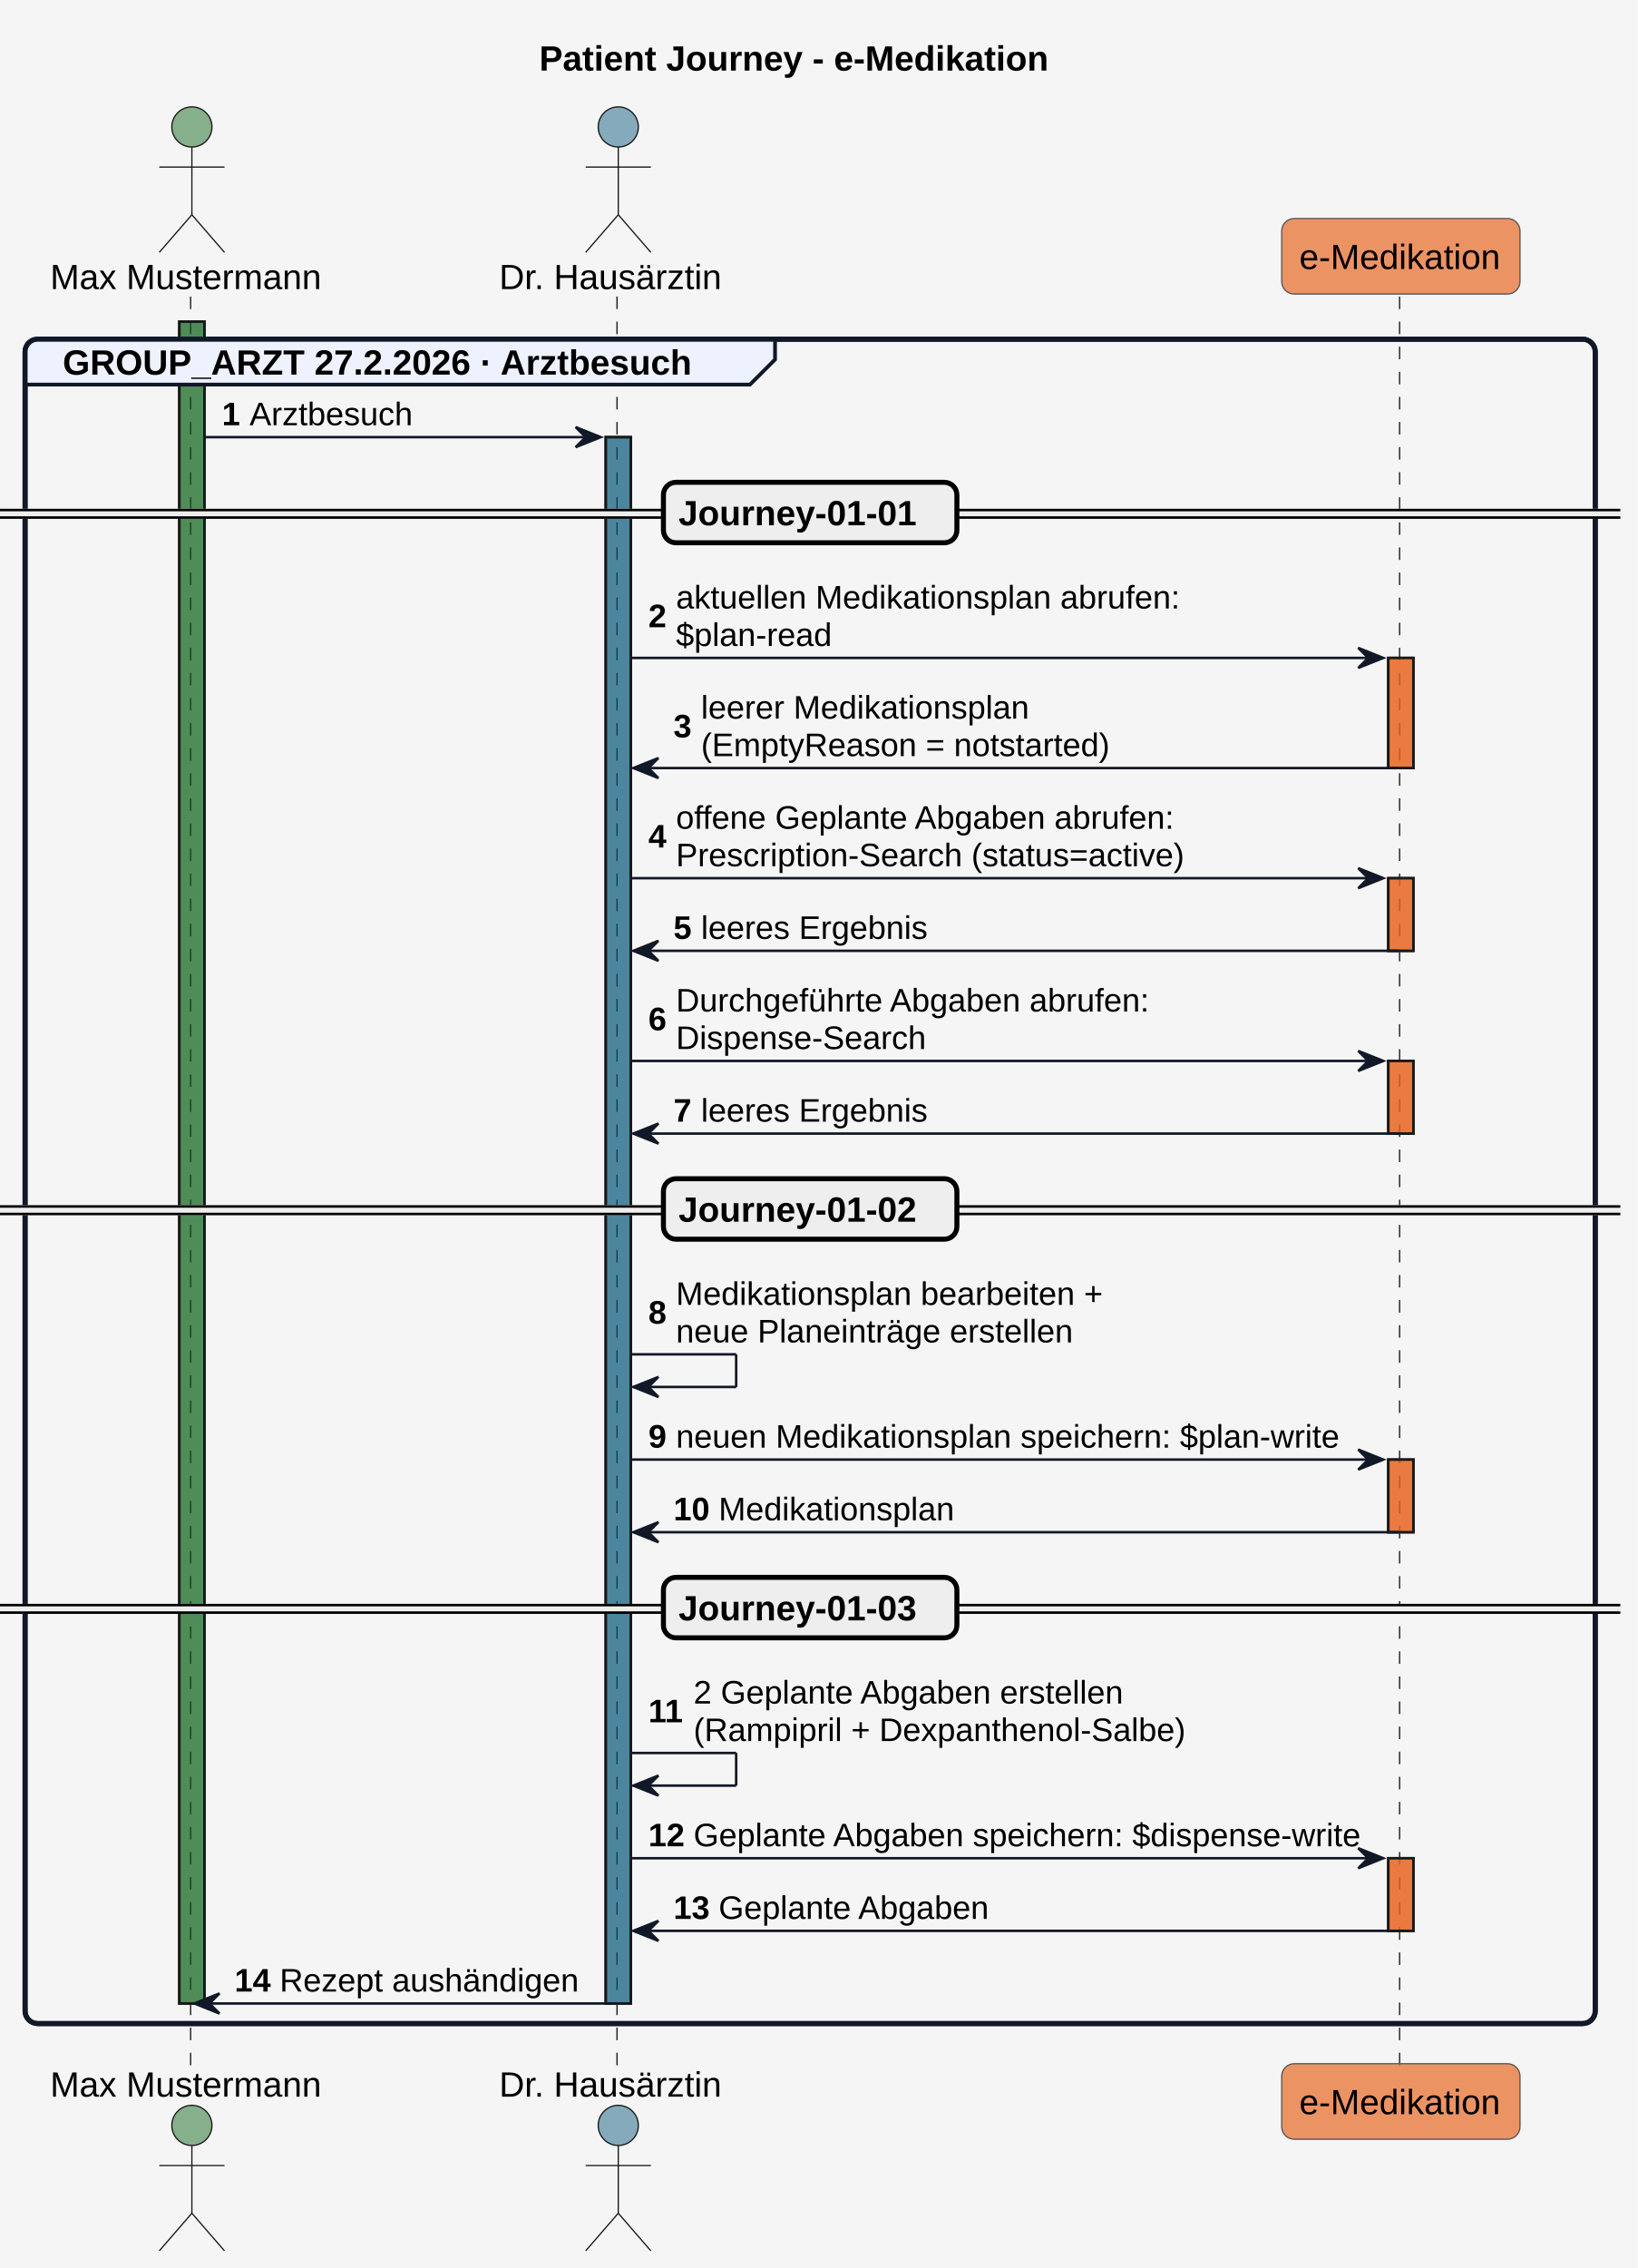
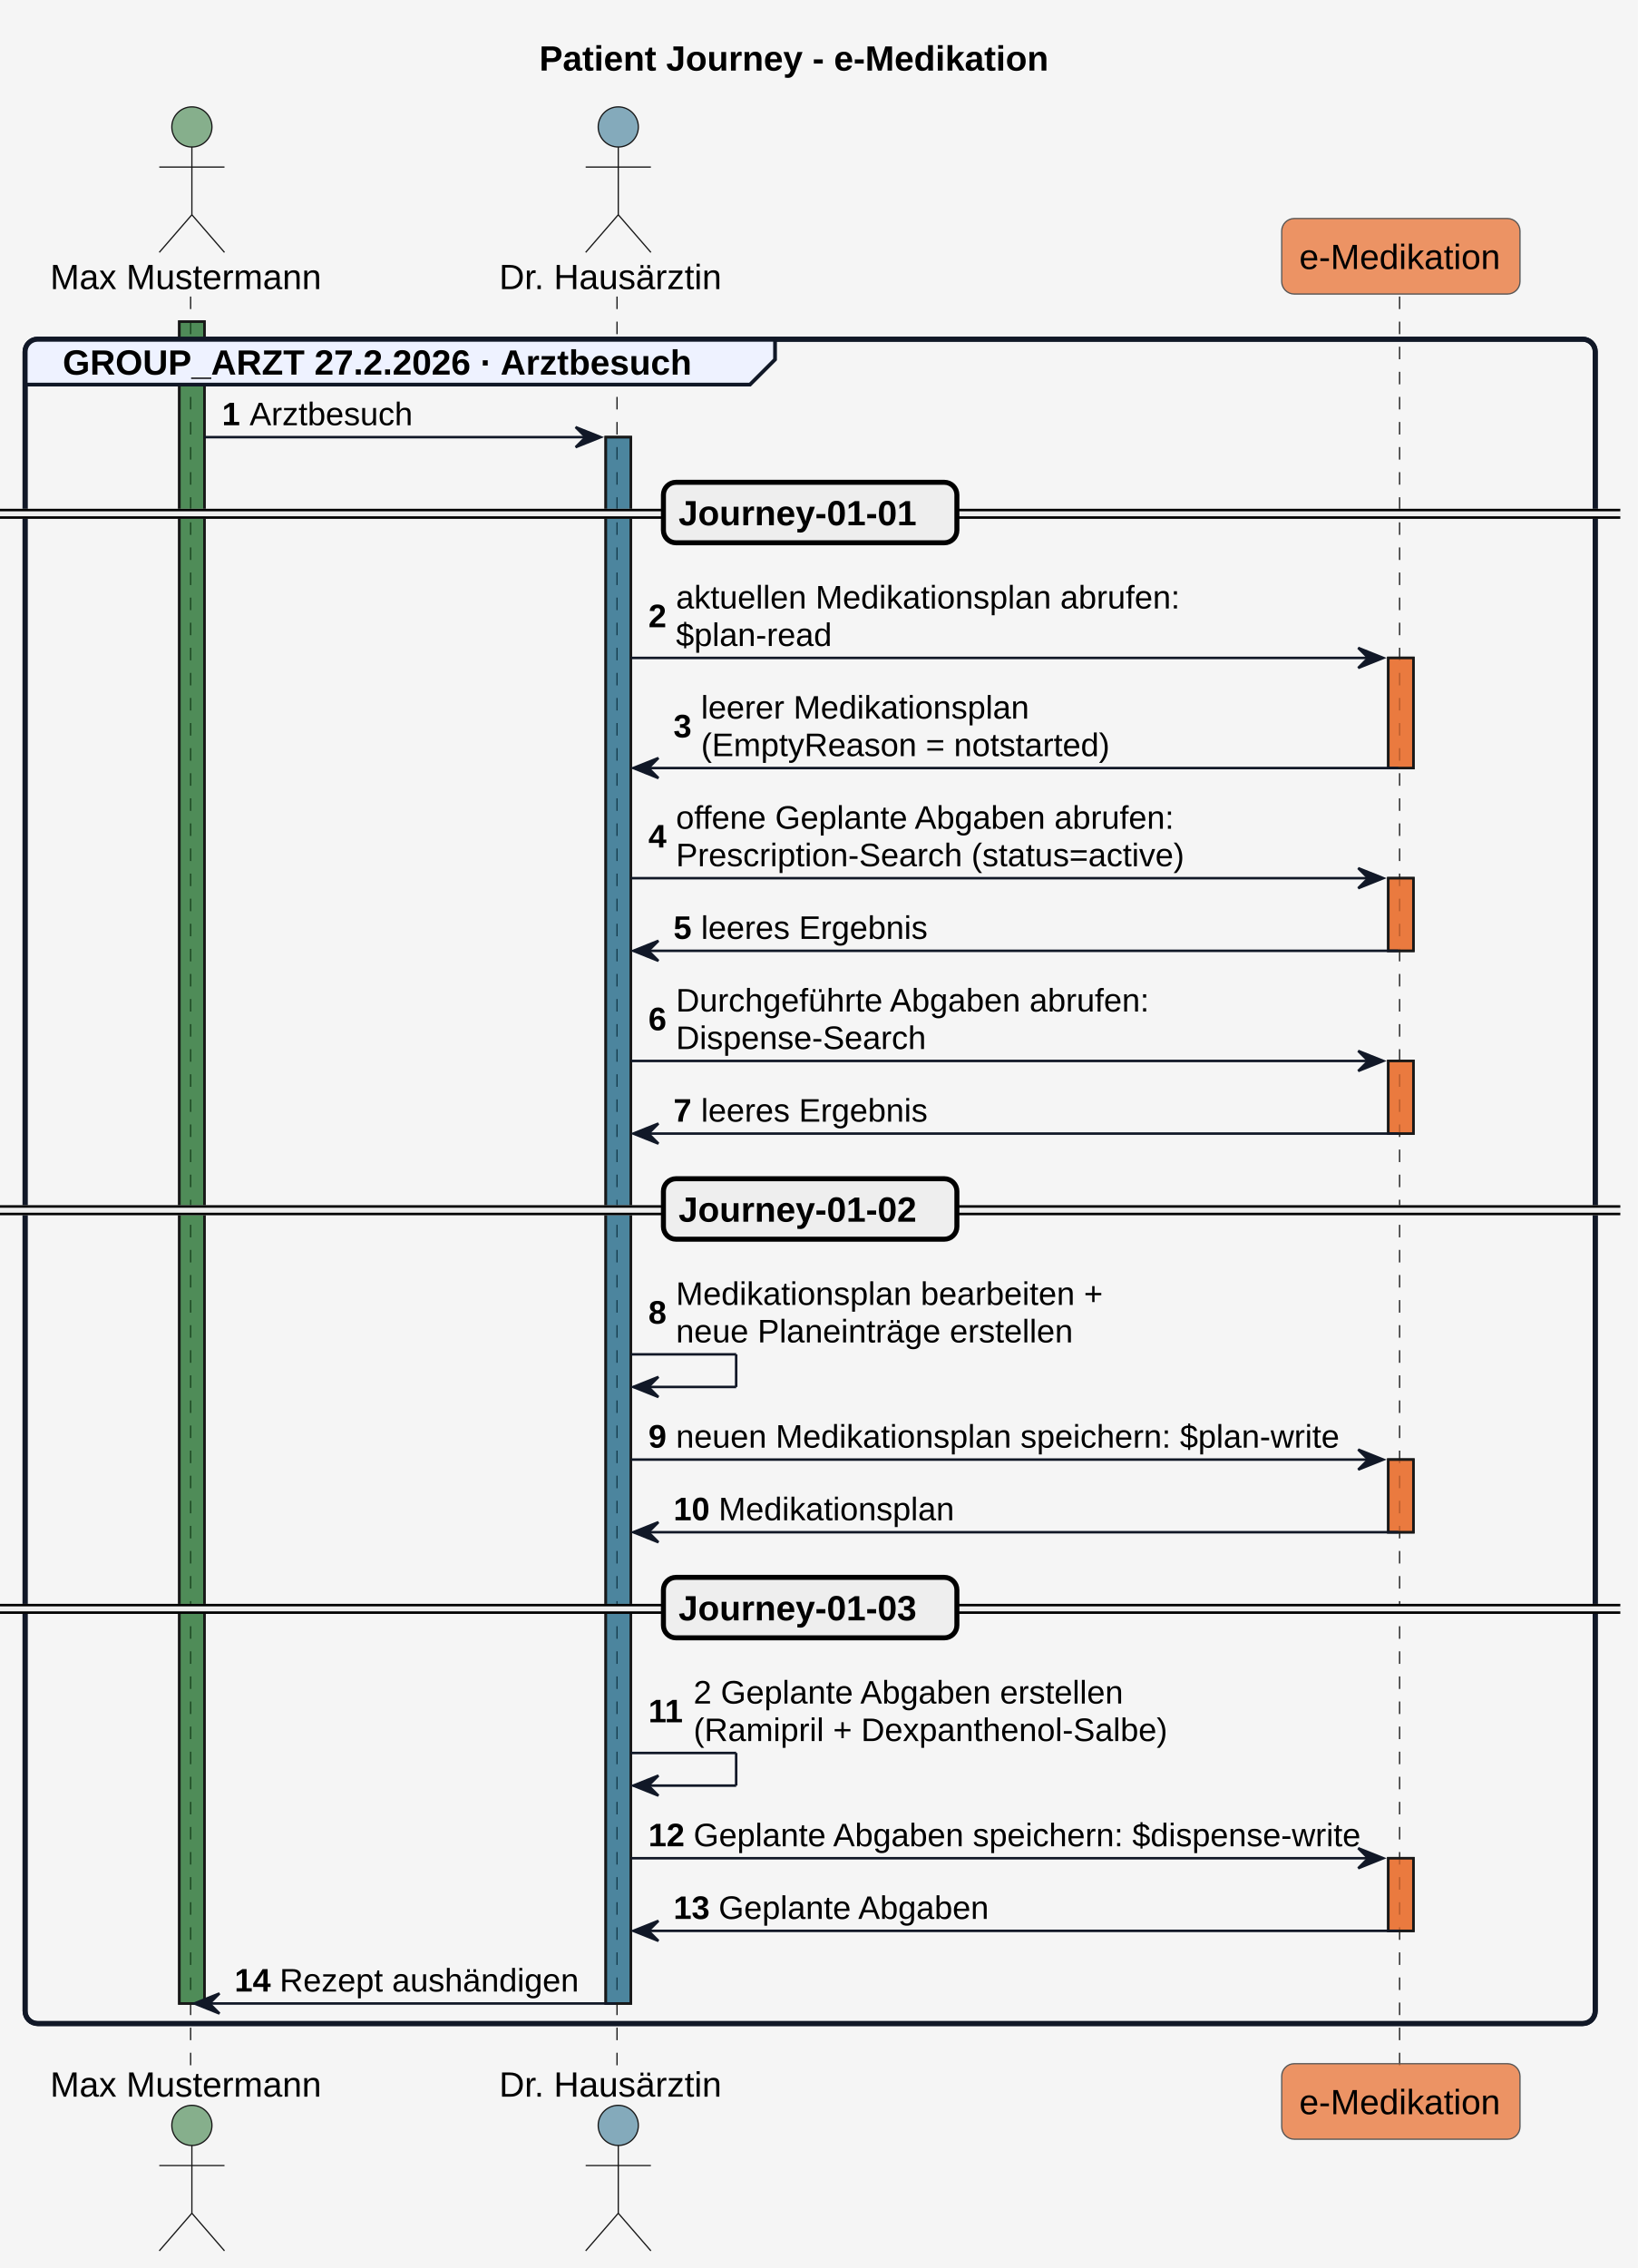
<svg xmlns="http://www.w3.org/2000/svg" contentStyleType="text/css" height="904px" preserveAspectRatio="none" style="width:653px;height:904px;background:#F5F5F5;" version="1.1" viewBox="0 0 653 904" width="653px" zoomAndPan="magnify">
  <defs />
  <g>
    <rect fill="#F5F5F5" height="904" style="stroke:none;stroke-width:1.0;" width="653" x="0" y="0" />
    <text fill="#000000" font-family="Arial" font-size="14" font-weight="bold" lengthAdjust="spacing" textLength="215" x="215" y="28.132">Patient Journey - e-Medikation</text>
    <rect fill="#196B24" fill-opacity="0.502" height="670.369" style="stroke:#181818;stroke-width:1.0;" width="10" x="71.5" y="128.197" />
    <rect fill="#156082" fill-opacity="0.502" height="624.322" style="stroke:#181818;stroke-width:1.0;" width="10" x="241.5" y="174.245" />
    <rect fill="#E97232" fill-opacity="0.741" height="43.898" style="stroke:#181818;stroke-width:1.0;" width="10" x="553.5" y="262.241" />
    <rect fill="#E97232" fill-opacity="0.741" height="28.949" style="stroke:#181818;stroke-width:1.0;" width="10" x="553.5" y="350.036" />
    <rect fill="#E97232" fill-opacity="0.741" height="28.949" style="stroke:#181818;stroke-width:1.0;" width="10" x="553.5" y="422.882" />
    <rect fill="#E97232" fill-opacity="0.741" height="28.949" style="stroke:#181818;stroke-width:1.0;" width="10" x="553.5" y="581.775" />
    <rect fill="#E97232" fill-opacity="0.741" height="28.949" style="stroke:#181818;stroke-width:1.0;" width="10" x="553.5" y="740.669" />
    <rect fill="none" height="671.369" rx="5" ry="5" style="stroke:#111827;stroke-width:2.0;" width="626" x="10" y="135.197" />
    <line style="stroke:#181818;stroke-width:0.5;stroke-dasharray:5.0,5.0;" x1="76" x2="76" y1="118.197" y2="823.566" />
    <line style="stroke:#181818;stroke-width:0.5;stroke-dasharray:5.0,5.0;" x1="246" x2="246" y1="118.197" y2="823.566" />
    <line style="stroke:#181818;stroke-width:0.5;stroke-dasharray:5.0,5.0;" x1="558" x2="558" y1="118.197" y2="823.566" />
    <text fill="#000000" font-family="Arial" font-size="14" lengthAdjust="spacing" textLength="107" x="20" y="115.231">Max Mustermann</text>
    <ellipse cx="76.5" cy="50.599" fill="#196B24" fill-opacity="0.502" rx="8" ry="8" style="stroke:#181818;stroke-width:0.5;" />
    <path d="M76.5,58.599 L76.5,85.599 M63.5,66.599 L89.5,66.599 M76.5,85.599 L63.5,100.599 M76.5,85.599 L89.5,100.599 " fill="none" style="stroke:#181818;stroke-width:0.5;" />
    <text fill="#000000" font-family="Arial" font-size="14" lengthAdjust="spacing" textLength="107" x="20" y="835.698">Max Mustermann</text>
    <ellipse cx="76.5" cy="847.165" fill="#196B24" fill-opacity="0.502" rx="8" ry="8" style="stroke:#181818;stroke-width:0.5;" />
    <path d="M76.5,855.165 L76.5,882.165 M63.5,863.165 L89.5,863.165 M76.5,882.165 L63.5,897.165 M76.5,882.165 L89.5,897.165 " fill="none" style="stroke:#181818;stroke-width:0.5;" />
    <text fill="#000000" font-family="Arial" font-size="14" lengthAdjust="spacing" textLength="89" x="199" y="115.231">Dr. Hausärztin</text>
    <ellipse cx="246.5" cy="50.599" fill="#156082" fill-opacity="0.502" rx="8" ry="8" style="stroke:#181818;stroke-width:0.5;" />
    <path d="M246.5,58.599 L246.5,85.599 M233.5,66.599 L259.5,66.599 M246.5,85.599 L233.5,100.599 M246.5,85.599 L259.5,100.599 " fill="none" style="stroke:#181818;stroke-width:0.5;" />
    <text fill="#000000" font-family="Arial" font-size="14" lengthAdjust="spacing" textLength="89" x="199" y="835.698">Dr. Hausärztin</text>
    <ellipse cx="246.5" cy="847.165" fill="#156082" fill-opacity="0.502" rx="8" ry="8" style="stroke:#181818;stroke-width:0.5;" />
    <path d="M246.5,855.165 L246.5,882.165 M233.5,863.165 L259.5,863.165 M246.5,882.165 L233.5,897.165 M246.5,882.165 L259.5,897.165 " fill="none" style="stroke:#181818;stroke-width:0.5;" />
    <rect fill="#E97232" fill-opacity="0.741" height="30.099" rx="5" ry="5" style="stroke:#555555;stroke-width:0.5;" width="95" x="511" y="87.099" />
    <text fill="#000000" font-family="Arial" font-size="14" lengthAdjust="spacing" textLength="81" x="518" y="107.231">e-Medikation</text>
    <rect fill="#E97232" fill-opacity="0.741" height="30.099" rx="5" ry="5" style="stroke:#555555;stroke-width:0.5;" width="95" x="511" y="822.566" />
    <text fill="#000000" font-family="Arial" font-size="14" lengthAdjust="spacing" textLength="81" x="518" y="842.698">e-Medikation</text>
    <rect fill="#196B24" fill-opacity="0.502" height="670.369" style="stroke:#181818;stroke-width:1.0;" width="10" x="71.5" y="128.197" />
    <rect fill="#156082" fill-opacity="0.502" height="624.322" style="stroke:#181818;stroke-width:1.0;" width="10" x="241.5" y="174.245" />
    <rect fill="#E97232" fill-opacity="0.741" height="43.898" style="stroke:#181818;stroke-width:1.0;" width="10" x="553.5" y="262.241" />
    <rect fill="#E97232" fill-opacity="0.741" height="28.949" style="stroke:#181818;stroke-width:1.0;" width="10" x="553.5" y="350.036" />
    <rect fill="#E97232" fill-opacity="0.741" height="28.949" style="stroke:#181818;stroke-width:1.0;" width="10" x="553.5" y="422.882" />
    <rect fill="#E97232" fill-opacity="0.741" height="28.949" style="stroke:#181818;stroke-width:1.0;" width="10" x="553.5" y="581.775" />
    <rect fill="#E97232" fill-opacity="0.741" height="28.949" style="stroke:#181818;stroke-width:1.0;" width="10" x="553.5" y="740.669" />
    <path d="M15,135.197 L309,135.197 L309,143.296 L299,153.296 L10,153.296 L10,140.197 A5,5 0 0 1 15,135.197 " fill="#EEF2FF" style="stroke:#111827;stroke-width:1.5;" />
    <rect fill="none" height="671.369" rx="5" ry="5" style="stroke:#111827;stroke-width:2.0;" width="626" x="10" y="135.197" />
    <text fill="#000000" font-family="Arial" font-size="14" font-weight="bold" lengthAdjust="spacing" textLength="254" x="25" y="149.329">GROUP_ARZT 27.2.2026 · Arztbesuch</text>
    <polygon fill="#111827" points="229.5,170.245,239.5,174.245,229.5,178.245,233.5,174.245" style="stroke:#111827;stroke-width:1.0;" />
    <line style="stroke:#111827;stroke-width:1.0;" x1="81.5" x2="235.5" y1="174.245" y2="174.245" />
    <text fill="#000000" font-family="Arial" font-size="13" font-weight="bold" lengthAdjust="spacing" textLength="7" x="88.5" y="169.49">1</text>
    <text fill="#000000" font-family="Arial" font-size="13" lengthAdjust="spacing" textLength="66" x="99.5" y="169.49">Arztbesuch</text>
    <rect fill="#EEEEEE" height="3" rx="5" ry="5" style="stroke:#EEEEEE;stroke-width:1.0;" width="646" x="0" y="203.294" />
    <line style="stroke:#000000;stroke-width:1.0;" x1="0" x2="646" y1="203.294" y2="203.294" />
    <line style="stroke:#000000;stroke-width:1.0;" x1="0" x2="646" y1="206.294" y2="206.294" />
    <rect fill="#EEEEEE" height="24.099" rx="5" ry="5" style="stroke:#000000;stroke-width:2.0;" width="117" x="264.5" y="192.245" />
    <text fill="#000000" font-family="Arial" font-size="14" font-weight="bold" lengthAdjust="spacing" textLength="99" x="270.5" y="209.376">Journey-01-01</text>
    <polygon fill="#111827" points="541.5,258.241,551.5,262.241,541.5,266.241,545.5,262.241" style="stroke:#111827;stroke-width:1.0;" />
    <line style="stroke:#111827;stroke-width:1.0;" x1="251.5" x2="547.5" y1="262.241" y2="262.241" />
    <text fill="#000000" font-family="Arial" font-size="13" font-weight="bold" lengthAdjust="spacing" textLength="7" x="258.5" y="250.012">2</text>
    <text fill="#000000" font-family="Arial" font-size="13" lengthAdjust="spacing" textLength="200" x="269.5" y="242.537">aktuellen Medikationsplan abrufen:</text>
    <text fill="#000000" font-family="Arial" font-size="13" lengthAdjust="spacing" textLength="60" x="269.5" y="257.486">$plan-read</text>
    <polygon fill="#111827" points="262.5,302.138,252.5,306.138,262.5,310.138,258.5,306.138" style="stroke:#111827;stroke-width:1.0;" />
    <line style="stroke:#111827;stroke-width:1.0;" x1="256.5" x2="557.5" y1="306.138" y2="306.138" />
    <text fill="#000000" font-family="Arial" font-size="13" font-weight="bold" lengthAdjust="spacing" textLength="7" x="268.5" y="293.909">3</text>
    <text fill="#000000" font-family="Arial" font-size="13" lengthAdjust="spacing" textLength="130" x="279.5" y="286.435">leerer Medikationsplan</text>
    <text fill="#000000" font-family="Arial" font-size="13" lengthAdjust="spacing" textLength="164" x="279.5" y="301.383">(EmptyReason = notstarted)</text>
    <polygon fill="#111827" points="541.5,346.036,551.5,350.036,541.5,354.036,545.5,350.036" style="stroke:#111827;stroke-width:1.0;" />
    <line style="stroke:#111827;stroke-width:1.0;" x1="251.5" x2="547.5" y1="350.036" y2="350.036" />
    <text fill="#000000" font-family="Arial" font-size="13" font-weight="bold" lengthAdjust="spacing" textLength="7" x="258.5" y="337.806">4</text>
    <text fill="#000000" font-family="Arial" font-size="13" lengthAdjust="spacing" textLength="195" x="269.5" y="330.332">offene Geplante Abgaben abrufen:</text>
    <text fill="#000000" font-family="Arial" font-size="13" lengthAdjust="spacing" textLength="203" x="269.5" y="345.281">Prescription-Search (status=active)</text>
    <polygon fill="#111827" points="262.5,374.984,252.5,378.984,262.5,382.984,258.5,378.984" style="stroke:#111827;stroke-width:1.0;" />
    <line style="stroke:#111827;stroke-width:1.0;" x1="256.5" x2="557.5" y1="378.984" y2="378.984" />
    <text fill="#000000" font-family="Arial" font-size="13" font-weight="bold" lengthAdjust="spacing" textLength="7" x="268.5" y="374.229">5</text>
    <text fill="#000000" font-family="Arial" font-size="13" lengthAdjust="spacing" textLength="90" x="279.5" y="374.229">leeres Ergebnis</text>
    <polygon fill="#111827" points="541.5,418.882,551.5,422.882,541.5,426.882,545.5,422.882" style="stroke:#111827;stroke-width:1.0;" />
    <line style="stroke:#111827;stroke-width:1.0;" x1="251.5" x2="547.5" y1="422.882" y2="422.882" />
    <text fill="#000000" font-family="Arial" font-size="13" font-weight="bold" lengthAdjust="spacing" textLength="7" x="258.5" y="410.653">6</text>
    <text fill="#000000" font-family="Arial" font-size="13" lengthAdjust="spacing" textLength="185" x="269.5" y="403.178">Durchgeführte Abgaben abrufen:</text>
    <text fill="#000000" font-family="Arial" font-size="13" lengthAdjust="spacing" textLength="99" x="269.5" y="418.127">Dispense-Search</text>
    <polygon fill="#111827" points="262.5,447.831,252.5,451.831,262.5,455.831,258.5,451.831" style="stroke:#111827;stroke-width:1.0;" />
    <line style="stroke:#111827;stroke-width:1.0;" x1="256.5" x2="557.5" y1="451.831" y2="451.831" />
    <text fill="#000000" font-family="Arial" font-size="13" font-weight="bold" lengthAdjust="spacing" textLength="7" x="268.5" y="447.076">7</text>
    <text fill="#000000" font-family="Arial" font-size="13" lengthAdjust="spacing" textLength="90" x="279.5" y="447.076">leeres Ergebnis</text>
    <rect fill="#EEEEEE" height="3" rx="5" ry="5" style="stroke:#EEEEEE;stroke-width:1.0;" width="646" x="0" y="480.88" />
    <line style="stroke:#000000;stroke-width:1.0;" x1="0" x2="646" y1="480.88" y2="480.88" />
    <line style="stroke:#000000;stroke-width:1.0;" x1="0" x2="646" y1="483.88" y2="483.88" />
    <rect fill="#EEEEEE" height="24.099" rx="5" ry="5" style="stroke:#000000;stroke-width:2.0;" width="117" x="264.5" y="469.831" />
    <text fill="#000000" font-family="Arial" font-size="14" font-weight="bold" lengthAdjust="spacing" textLength="99" x="270.5" y="486.962">Journey-01-02</text>
    <line style="stroke:#111827;stroke-width:1.0;" x1="251.5" x2="293.5" y1="539.827" y2="539.827" />
    <line style="stroke:#111827;stroke-width:1.0;" x1="293.5" x2="293.5" y1="539.827" y2="552.827" />
    <line style="stroke:#111827;stroke-width:1.0;" x1="252.5" x2="293.5" y1="552.827" y2="552.827" />
    <polygon fill="#111827" points="262.5,548.827,252.5,552.827,262.5,556.827,258.5,552.827" style="stroke:#111827;stroke-width:1.0;" />
    <text fill="#000000" font-family="Arial" font-size="13" font-weight="bold" lengthAdjust="spacing" textLength="7" x="258.5" y="527.597">8</text>
    <text fill="#000000" font-family="Arial" font-size="13" lengthAdjust="spacing" textLength="170" x="269.5" y="520.123">Medikationsplan bearbeiten +</text>
    <text fill="#000000" font-family="Arial" font-size="13" lengthAdjust="spacing" textLength="157" x="269.5" y="535.072">neue Planeinträge erstellen</text>
    <polygon fill="#111827" points="541.5,577.775,551.5,581.775,541.5,585.775,545.5,581.775" style="stroke:#111827;stroke-width:1.0;" />
    <line style="stroke:#111827;stroke-width:1.0;" x1="251.5" x2="547.5" y1="581.775" y2="581.775" />
    <text fill="#000000" font-family="Arial" font-size="13" font-weight="bold" lengthAdjust="spacing" textLength="7" x="258.5" y="577.02">9</text>
    <text fill="#000000" font-family="Arial" font-size="13" lengthAdjust="spacing" textLength="263" x="269.5" y="577.02">neuen Medikationsplan speichern: $plan-write</text>
    <polygon fill="#111827" points="262.5,606.724,252.5,610.724,262.5,614.724,258.5,610.724" style="stroke:#111827;stroke-width:1.0;" />
    <line style="stroke:#111827;stroke-width:1.0;" x1="256.5" x2="557.5" y1="610.724" y2="610.724" />
    <text fill="#000000" font-family="Arial" font-size="13" font-weight="bold" lengthAdjust="spacing" textLength="14" x="268.5" y="605.969">10</text>
    <text fill="#000000" font-family="Arial" font-size="13" lengthAdjust="spacing" textLength="94" x="286.5" y="605.969">Medikationsplan</text>
    <rect fill="#EEEEEE" height="3" rx="5" ry="5" style="stroke:#EEEEEE;stroke-width:1.0;" width="646" x="0" y="639.773" />
    <line style="stroke:#000000;stroke-width:1.0;" x1="0" x2="646" y1="639.773" y2="639.773" />
    <line style="stroke:#000000;stroke-width:1.0;" x1="0" x2="646" y1="642.773" y2="642.773" />
    <rect fill="#EEEEEE" height="24.099" rx="5" ry="5" style="stroke:#000000;stroke-width:2.0;" width="117" x="264.5" y="628.724" />
    <text fill="#000000" font-family="Arial" font-size="14" font-weight="bold" lengthAdjust="spacing" textLength="99" x="270.5" y="645.856">Journey-01-03</text>
    <line style="stroke:#111827;stroke-width:1.0;" x1="251.5" x2="293.5" y1="698.72" y2="698.72" />
    <line style="stroke:#111827;stroke-width:1.0;" x1="293.5" x2="293.5" y1="698.72" y2="711.72" />
    <line style="stroke:#111827;stroke-width:1.0;" x1="252.5" x2="293.5" y1="711.72" y2="711.72" />
    <polygon fill="#111827" points="262.5,707.72,252.5,711.72,262.5,715.72,258.5,711.72" style="stroke:#111827;stroke-width:1.0;" />
    <text fill="#000000" font-family="Arial" font-size="13" font-weight="bold" lengthAdjust="spacing" textLength="14" x="258.5" y="686.491">11</text>
    <text fill="#000000" font-family="Arial" font-size="13" lengthAdjust="spacing" textLength="171" x="276.5" y="679.017">2 Geplante Abgaben erstellen</text>
-     <text fill="#000000" font-family="Arial" font-size="13" lengthAdjust="spacing" textLength="194" x="276.5" y="693.965">(Rampipril + Dexpanthenol-Salbe)</text>
+     <text fill="#000000" font-family="Arial" font-size="13" lengthAdjust="spacing" textLength="194" x="276.5" y="693.965">(Ramipril + Dexpanthenol-Salbe)</text>
    <polygon fill="#111827" points="541.5,736.669,551.5,740.669,541.5,744.669,545.5,740.669" style="stroke:#111827;stroke-width:1.0;" />
    <line style="stroke:#111827;stroke-width:1.0;" x1="251.5" x2="547.5" y1="740.669" y2="740.669" />
    <text fill="#000000" font-family="Arial" font-size="13" font-weight="bold" lengthAdjust="spacing" textLength="14" x="258.5" y="735.914">12</text>
    <text fill="#000000" font-family="Arial" font-size="13" lengthAdjust="spacing" textLength="265" x="276.5" y="735.914">Geplante Abgaben speichern: $dispense-write</text>
    <polygon fill="#111827" points="262.5,765.618,252.5,769.618,262.5,773.618,258.5,769.618" style="stroke:#111827;stroke-width:1.0;" />
    <line style="stroke:#111827;stroke-width:1.0;" x1="256.5" x2="557.5" y1="769.618" y2="769.618" />
    <text fill="#000000" font-family="Arial" font-size="13" font-weight="bold" lengthAdjust="spacing" textLength="14" x="268.5" y="764.863">13</text>
    <text fill="#000000" font-family="Arial" font-size="13" lengthAdjust="spacing" textLength="107" x="286.5" y="764.863">Geplante Abgaben</text>
    <polygon fill="#111827" points="87.5,794.566,77.5,798.566,87.5,802.566,83.5,798.566" style="stroke:#111827;stroke-width:1.0;" />
    <line style="stroke:#111827;stroke-width:1.0;" x1="81.5" x2="245.5" y1="798.566" y2="798.566" />
    <text fill="#000000" font-family="Arial" font-size="13" font-weight="bold" lengthAdjust="spacing" textLength="14" x="93.5" y="793.812">14</text>
    <text fill="#000000" font-family="Arial" font-size="13" lengthAdjust="spacing" textLength="118" x="111.5" y="793.812">Rezept aushändigen</text>
  </g>
</svg>
